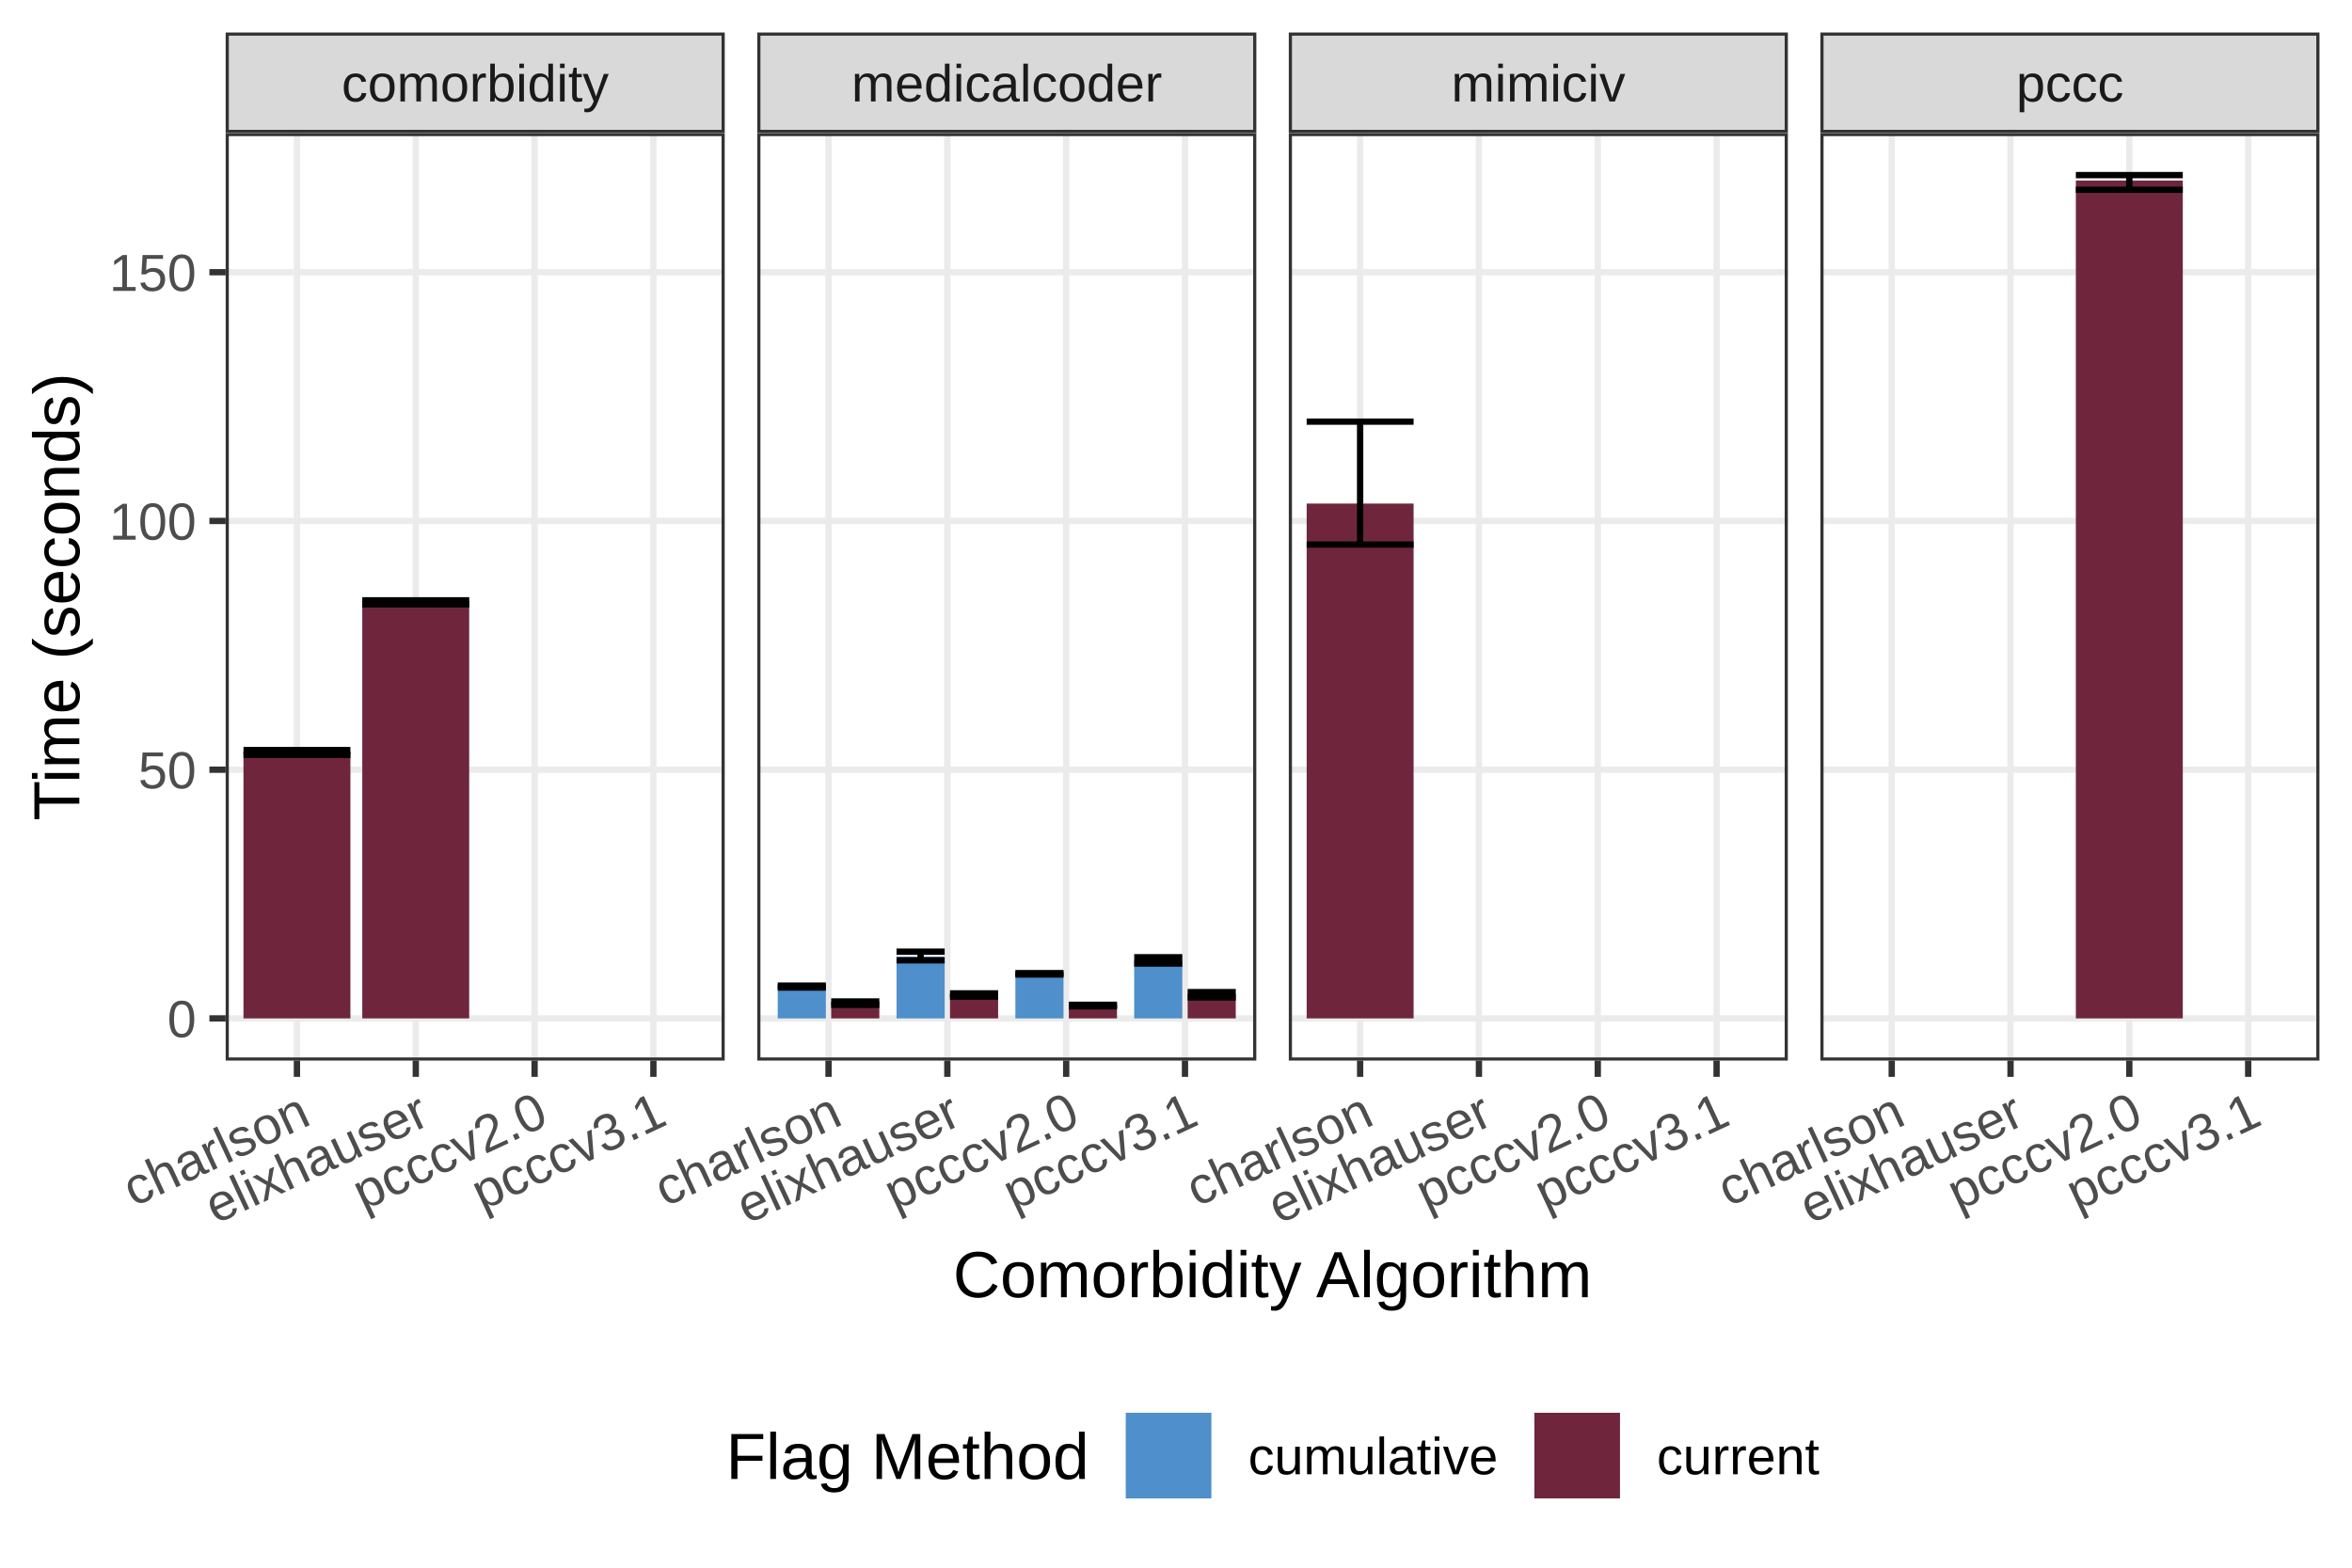
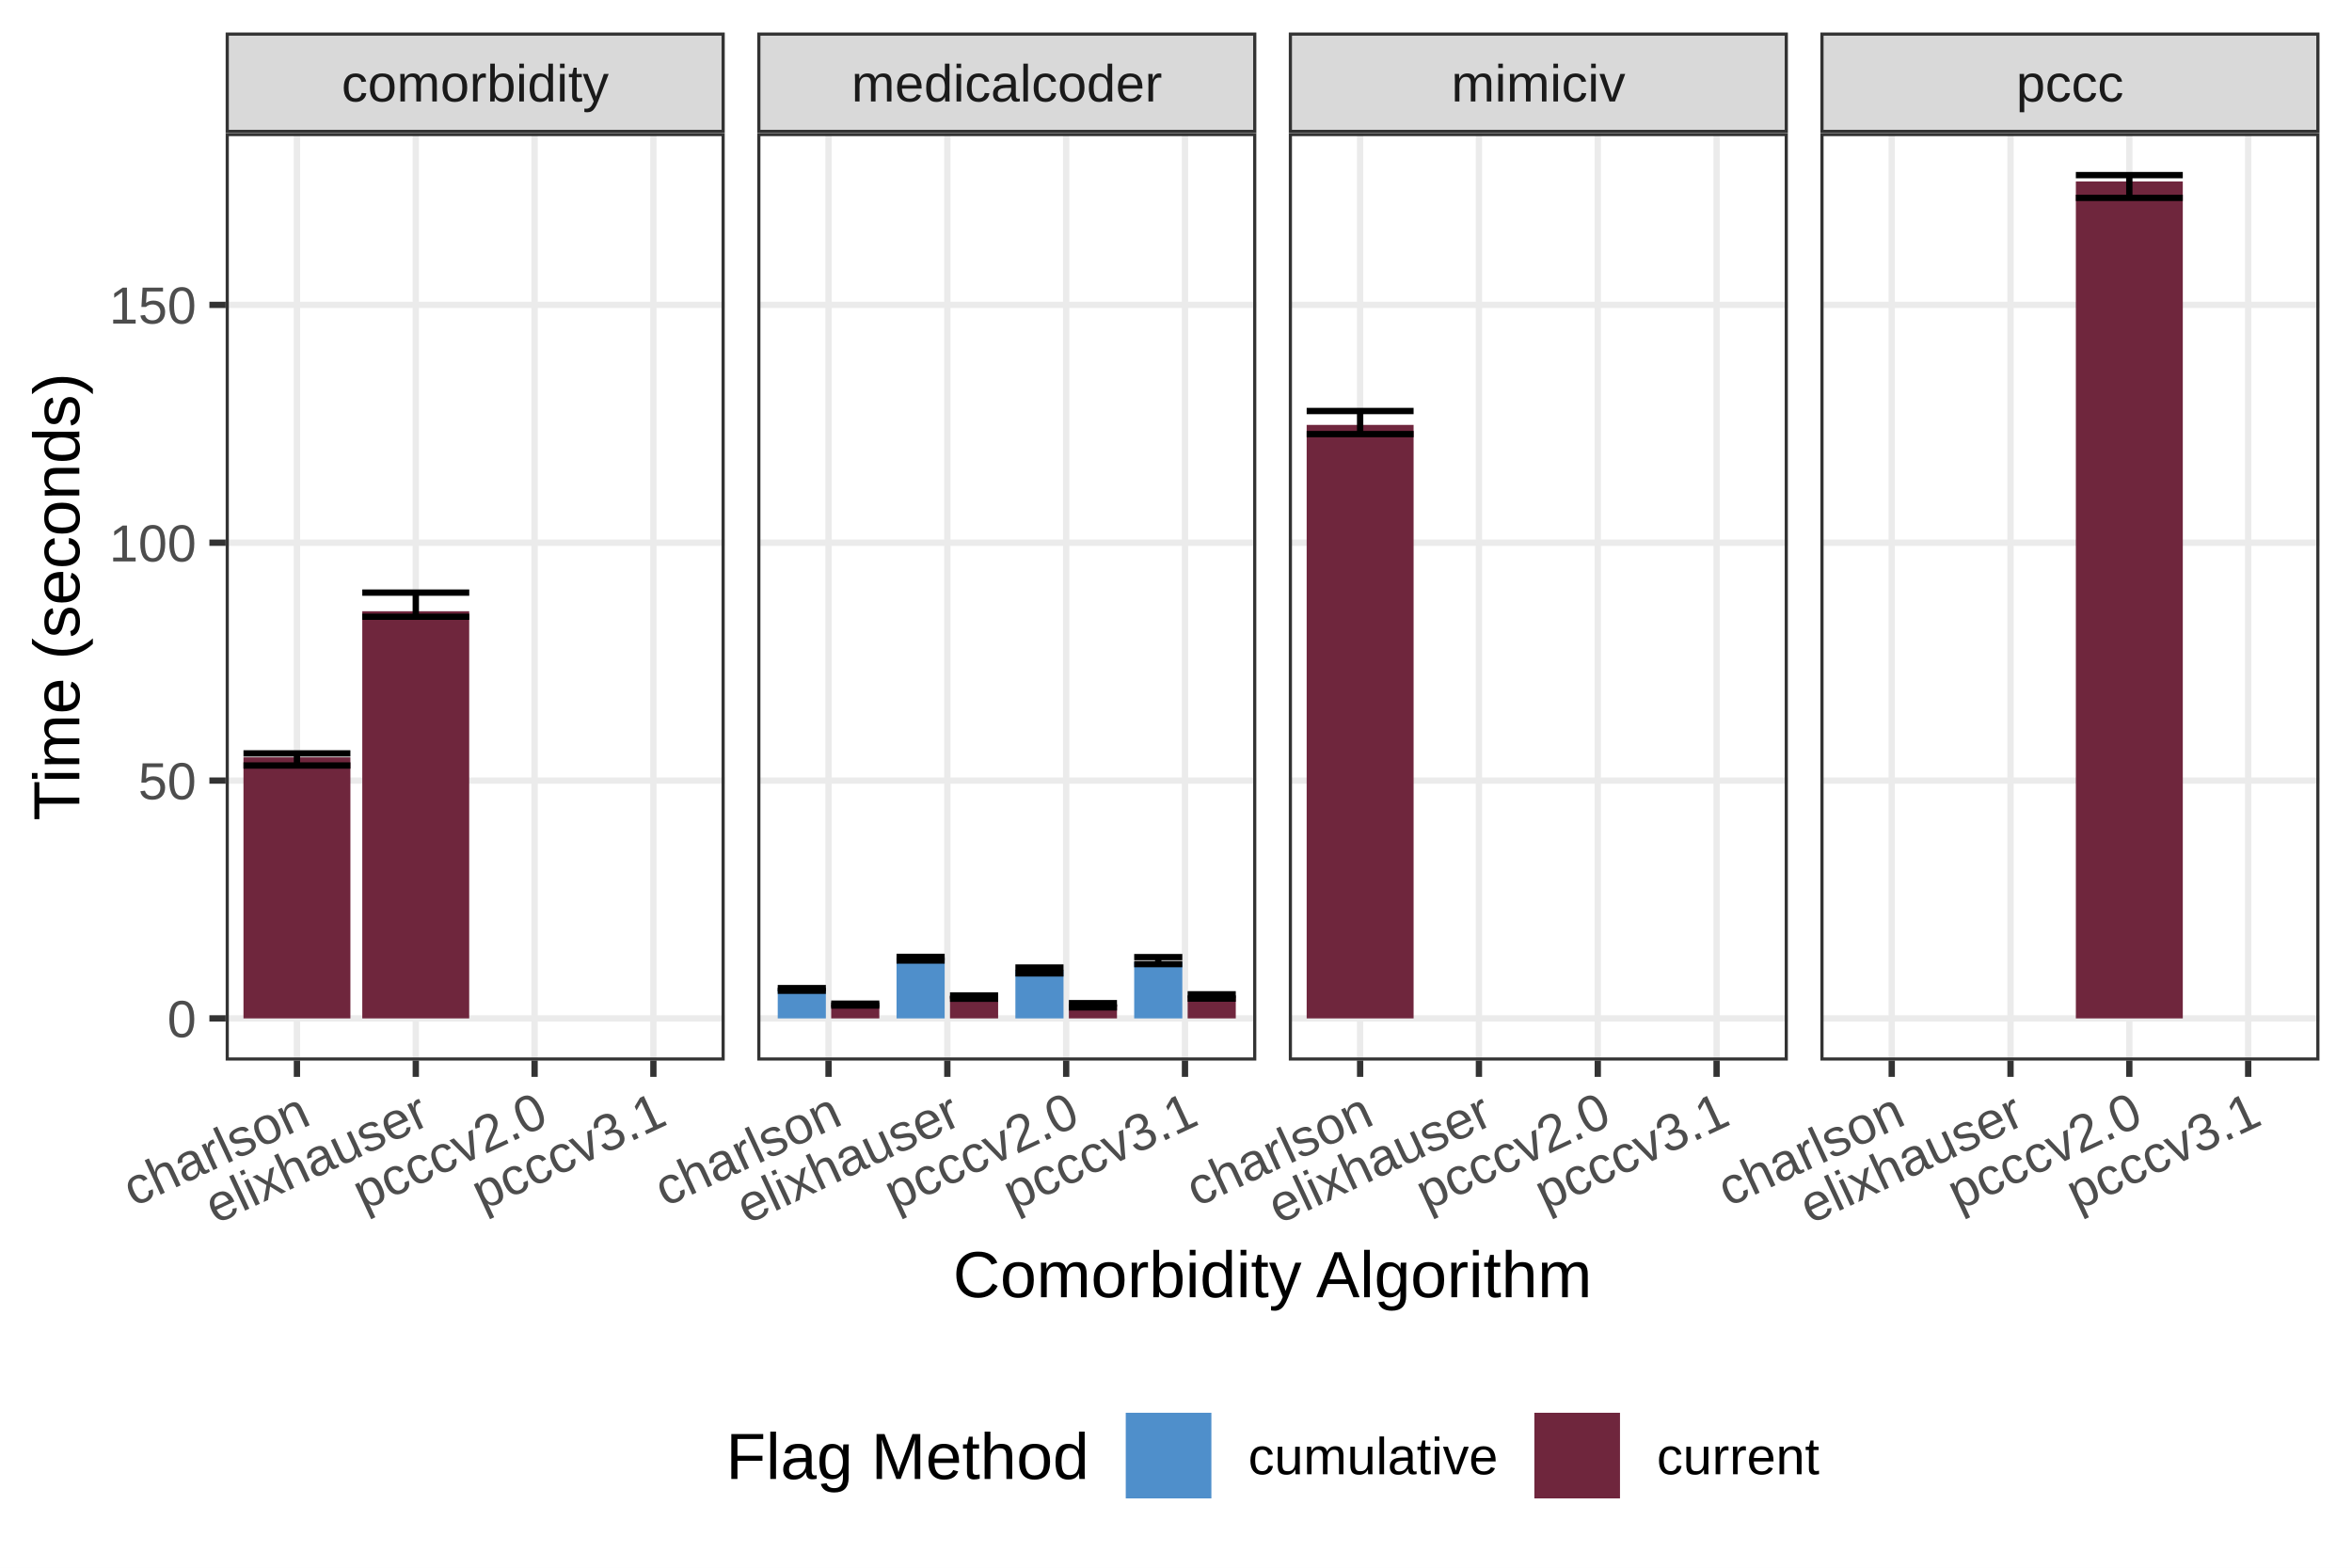
<svg xmlns="http://www.w3.org/2000/svg" width="432.00pt" height="288.00pt" viewBox="0 0 432.00 288.00">
  <g class="svglite">
    <defs>
      <style type="text/css">
    .svglite line, .svglite polyline, .svglite polygon, .svglite path, .svglite rect, .svglite circle {
      fill: none;
      stroke: #000000;
      stroke-linecap: round;
      stroke-linejoin: round;
      stroke-miterlimit: 10.00;
    }
    .svglite text {
      white-space: pre;
    }
    .svglite g.glyphgroup path {
      fill: inherit;
      stroke: none;
    }
  </style>
    </defs>
    <rect width="100%" height="100%" style="stroke: none; fill: #FFFFFF;" />
    <defs>
      <clipPath id="cpMC4wMHw0MzIuMDB8MC4wMHwyODguMDA=">
        <rect x="0.00" y="0.00" width="432.00" height="288.00" />
      </clipPath>
    </defs>
    <g clip-path="url(#cpMC4wMHw0MzIuMDB8MC4wMHwyODguMDA=)">
      <rect x="0" y="-0" width="432.00" height="288.00" style="stroke-width: 1.16; stroke: #FFFFFF; fill: #FFFFFF;" />
    </g>
    <defs>
      <clipPath id="cpNDEuNDV8MTMzLjExfDI0LjQzfDE5NC44NA==">
        <rect x="41.45" y="24.43" width="91.66" height="170.41" />
      </clipPath>
    </defs>
    <g clip-path="url(#cpNDEuNDV8MTMzLjExfDI0LjQzfDE5NC44NA==)">
      <rect x="41.45" y="24.43" width="91.66" height="170.41" style="stroke-width: 1.16; stroke: none; fill: #FFFFFF;" />
      <polyline points="41.45,187.09 133.11,187.09 " style="stroke-width: 1.16; stroke: #EBEBEB; stroke-linecap: butt;" />
-       <polyline points="41.45,141.40 133.11,141.40 " style="stroke-width: 1.16; stroke: #EBEBEB; stroke-linecap: butt;" />
-       <polyline points="41.45,95.70 133.11,95.70 " style="stroke-width: 1.16; stroke: #EBEBEB; stroke-linecap: butt;" />
-       <polyline points="41.45,50.01 133.11,50.01 " style="stroke-width: 1.16; stroke: #EBEBEB; stroke-linecap: butt;" />
+       <polyline points="41.45,143.40 133.11,143.40 " style="stroke-width: 1.16; stroke: #EBEBEB; stroke-linecap: butt;" />
+       <polyline points="41.45,99.70 133.11,99.70 " style="stroke-width: 1.16; stroke: #EBEBEB; stroke-linecap: butt;" />
+       <polyline points="41.45,56.01 133.11,56.01 " style="stroke-width: 1.16; stroke: #EBEBEB; stroke-linecap: butt;" />
      <polyline points="54.54,194.84 54.54,24.43 " style="stroke-width: 1.16; stroke: #EBEBEB; stroke-linecap: butt;" />
      <polyline points="76.37,194.84 76.37,24.43 " style="stroke-width: 1.16; stroke: #EBEBEB; stroke-linecap: butt;" />
      <polyline points="98.19,194.84 98.19,24.43 " style="stroke-width: 1.16; stroke: #EBEBEB; stroke-linecap: butt;" />
      <polyline points="120.01,194.84 120.01,24.43 " style="stroke-width: 1.16; stroke: #EBEBEB; stroke-linecap: butt;" />
-       <rect x="44.72" y="138.24" width="19.64" height="48.85" style="stroke-width: 1.16; stroke: none; stroke-linecap: butt; stroke-linejoin: miter; fill: #6F263D;" />
-       <rect x="66.54" y="110.69" width="19.64" height="76.40" style="stroke-width: 1.16; stroke: none; stroke-linecap: butt; stroke-linejoin: miter; fill: #6F263D;" />
-       <polyline points="44.72,137.79 64.36,137.79 " style="stroke-width: 1.16; stroke-linecap: butt;" />
-       <polyline points="54.54,137.79 54.54,138.67 " style="stroke-width: 1.16; stroke-linecap: butt;" />
-       <polyline points="44.72,138.67 64.36,138.67 " style="stroke-width: 1.16; stroke-linecap: butt;" />
-       <polyline points="66.54,110.28 86.19,110.28 " style="stroke-width: 1.16; stroke-linecap: butt;" />
-       <polyline points="76.37,110.28 76.37,111.03 " style="stroke-width: 1.16; stroke-linecap: butt;" />
-       <polyline points="66.54,111.03 86.19,111.03 " style="stroke-width: 1.16; stroke-linecap: butt;" />
+       <rect x="44.72" y="139.13" width="19.64" height="47.96" style="stroke-width: 1.16; stroke: none; stroke-linecap: butt; stroke-linejoin: miter; fill: #6F263D;" />
+       <rect x="66.54" y="112.29" width="19.64" height="74.80" style="stroke-width: 1.16; stroke: none; stroke-linecap: butt; stroke-linejoin: miter; fill: #6F263D;" />
+       <polyline points="44.72,138.41 64.36,138.41 " style="stroke-width: 1.16; stroke-linecap: butt;" />
+       <polyline points="54.54,138.41 54.54,140.63 " style="stroke-width: 1.16; stroke-linecap: butt;" />
+       <polyline points="44.72,140.63 64.36,140.63 " style="stroke-width: 1.16; stroke-linecap: butt;" />
+       <polyline points="66.54,108.87 86.19,108.87 " style="stroke-width: 1.16; stroke-linecap: butt;" />
+       <polyline points="76.37,108.87 76.37,113.30 " style="stroke-width: 1.16; stroke-linecap: butt;" />
+       <polyline points="66.54,113.30 86.19,113.30 " style="stroke-width: 1.16; stroke-linecap: butt;" />
      <rect x="41.45" y="24.43" width="91.66" height="170.41" style="stroke-width: 1.16; stroke: #333333;" />
    </g>
    <g clip-path="url(#cpMC4wMHw0MzIuMDB8MC4wMHwyODguMDA=)">
</g>
    <defs>
      <clipPath id="cpMTM5LjA5fDIzMC43NXwyNC40M3wxOTQuODQ=">
        <rect x="139.09" y="24.43" width="91.66" height="170.41" />
      </clipPath>
    </defs>
    <g clip-path="url(#cpMTM5LjA5fDIzMC43NXwyNC40M3wxOTQuODQ=)">
      <rect x="139.09" y="24.43" width="91.66" height="170.41" style="stroke-width: 1.16; stroke: none; fill: #FFFFFF;" />
      <polyline points="139.09,187.09 230.75,187.09 " style="stroke-width: 1.16; stroke: #EBEBEB; stroke-linecap: butt;" />
-       <polyline points="139.09,141.40 230.75,141.40 " style="stroke-width: 1.16; stroke: #EBEBEB; stroke-linecap: butt;" />
-       <polyline points="139.09,95.70 230.75,95.70 " style="stroke-width: 1.16; stroke: #EBEBEB; stroke-linecap: butt;" />
-       <polyline points="139.09,50.01 230.75,50.01 " style="stroke-width: 1.16; stroke: #EBEBEB; stroke-linecap: butt;" />
+       <polyline points="139.09,143.40 230.75,143.40 " style="stroke-width: 1.16; stroke: #EBEBEB; stroke-linecap: butt;" />
+       <polyline points="139.09,99.70 230.75,99.70 " style="stroke-width: 1.16; stroke: #EBEBEB; stroke-linecap: butt;" />
+       <polyline points="139.09,56.01 230.75,56.01 " style="stroke-width: 1.16; stroke: #EBEBEB; stroke-linecap: butt;" />
      <polyline points="152.18,194.84 152.18,24.43 " style="stroke-width: 1.16; stroke: #EBEBEB; stroke-linecap: butt;" />
      <polyline points="174.00,194.84 174.00,24.43 " style="stroke-width: 1.16; stroke: #EBEBEB; stroke-linecap: butt;" />
      <polyline points="195.83,194.84 195.83,24.43 " style="stroke-width: 1.16; stroke: #EBEBEB; stroke-linecap: butt;" />
      <polyline points="217.65,194.84 217.65,24.43 " style="stroke-width: 1.16; stroke: #EBEBEB; stroke-linecap: butt;" />
-       <rect x="142.85" y="181.25" width="8.84" height="5.84" style="stroke-width: 1.16; stroke: none; stroke-linecap: butt; stroke-linejoin: miter; fill: #4F8FCB;" />
-       <rect x="152.67" y="184.54" width="8.84" height="2.55" style="stroke-width: 1.16; stroke: none; stroke-linecap: butt; stroke-linejoin: miter; fill: #6F263D;" />
-       <rect x="164.67" y="175.73" width="8.84" height="11.36" style="stroke-width: 1.16; stroke: none; stroke-linecap: butt; stroke-linejoin: miter; fill: #4F8FCB;" />
-       <rect x="174.49" y="182.78" width="8.84" height="4.31" style="stroke-width: 1.16; stroke: none; stroke-linecap: butt; stroke-linejoin: miter; fill: #6F263D;" />
-       <rect x="186.50" y="178.96" width="8.84" height="8.13" style="stroke-width: 1.16; stroke: none; stroke-linecap: butt; stroke-linejoin: miter; fill: #4F8FCB;" />
-       <rect x="196.32" y="184.81" width="8.84" height="2.28" style="stroke-width: 1.16; stroke: none; stroke-linecap: butt; stroke-linejoin: miter; fill: #6F263D;" />
-       <rect x="208.32" y="176.50" width="8.84" height="10.59" style="stroke-width: 1.16; stroke: none; stroke-linecap: butt; stroke-linejoin: miter; fill: #4F8FCB;" />
-       <rect x="218.14" y="182.89" width="8.84" height="4.20" style="stroke-width: 1.16; stroke: none; stroke-linecap: butt; stroke-linejoin: miter; fill: #6F263D;" />
-       <polyline points="142.85,181.06 151.69,181.06 " style="stroke-width: 1.16; stroke-linecap: butt;" />
-       <polyline points="147.27,181.06 147.27,181.43 " style="stroke-width: 1.16; stroke-linecap: butt;" />
-       <polyline points="142.85,181.43 151.69,181.43 " style="stroke-width: 1.16; stroke-linecap: butt;" />
-       <polyline points="152.67,183.98 161.51,183.98 " style="stroke-width: 1.16; stroke-linecap: butt;" />
-       <polyline points="157.09,183.98 157.09,184.61 " style="stroke-width: 1.16; stroke-linecap: butt;" />
-       <polyline points="152.67,184.61 161.51,184.61 " style="stroke-width: 1.16; stroke-linecap: butt;" />
-       <polyline points="164.67,174.83 173.51,174.83 " style="stroke-width: 1.16; stroke-linecap: butt;" />
-       <polyline points="169.09,174.83 169.09,176.43 " style="stroke-width: 1.16; stroke-linecap: butt;" />
-       <polyline points="164.67,176.43 173.51,176.43 " style="stroke-width: 1.16; stroke-linecap: butt;" />
-       <polyline points="174.49,182.49 183.33,182.49 " style="stroke-width: 1.16; stroke-linecap: butt;" />
-       <polyline points="178.91,182.49 178.91,183.08 " style="stroke-width: 1.16; stroke-linecap: butt;" />
-       <polyline points="174.49,183.08 183.33,183.08 " style="stroke-width: 1.16; stroke-linecap: butt;" />
-       <polyline points="186.50,178.77 195.34,178.77 " style="stroke-width: 1.16; stroke-linecap: butt;" />
-       <polyline points="190.92,178.77 190.92,179.03 " style="stroke-width: 1.16; stroke-linecap: butt;" />
-       <polyline points="186.50,179.03 195.34,179.03 " style="stroke-width: 1.16; stroke-linecap: butt;" />
-       <polyline points="196.32,184.59 205.16,184.59 " style="stroke-width: 1.16; stroke-linecap: butt;" />
-       <polyline points="200.74,184.59 200.74,184.87 " style="stroke-width: 1.16; stroke-linecap: butt;" />
-       <polyline points="196.32,184.87 205.16,184.87 " style="stroke-width: 1.16; stroke-linecap: butt;" />
-       <polyline points="208.32,175.86 217.16,175.86 " style="stroke-width: 1.16; stroke-linecap: butt;" />
-       <polyline points="212.74,175.86 212.74,177.01 " style="stroke-width: 1.16; stroke-linecap: butt;" />
-       <polyline points="208.32,177.01 217.16,177.01 " style="stroke-width: 1.16; stroke-linecap: butt;" />
-       <polyline points="218.14,182.26 226.98,182.26 " style="stroke-width: 1.16; stroke-linecap: butt;" />
-       <polyline points="222.56,182.26 222.56,183.23 " style="stroke-width: 1.16; stroke-linecap: butt;" />
-       <polyline points="218.14,183.23 226.98,183.23 " style="stroke-width: 1.16; stroke-linecap: butt;" />
+       <rect x="142.85" y="181.79" width="8.84" height="5.30" style="stroke-width: 1.16; stroke: none; stroke-linecap: butt; stroke-linejoin: miter; fill: #4F8FCB;" />
+       <rect x="152.67" y="184.67" width="8.84" height="2.42" style="stroke-width: 1.16; stroke: none; stroke-linecap: butt; stroke-linejoin: miter; fill: #6F263D;" />
+       <rect x="164.67" y="176.15" width="8.84" height="10.94" style="stroke-width: 1.16; stroke: none; stroke-linecap: butt; stroke-linejoin: miter; fill: #4F8FCB;" />
+       <rect x="174.49" y="182.99" width="8.84" height="4.10" style="stroke-width: 1.16; stroke: none; stroke-linecap: butt; stroke-linejoin: miter; fill: #6F263D;" />
+       <rect x="186.50" y="178.35" width="8.84" height="8.74" style="stroke-width: 1.16; stroke: none; stroke-linecap: butt; stroke-linejoin: miter; fill: #4F8FCB;" />
+       <rect x="196.32" y="184.68" width="8.84" height="2.41" style="stroke-width: 1.16; stroke: none; stroke-linecap: butt; stroke-linejoin: miter; fill: #6F263D;" />
+       <rect x="208.32" y="176.73" width="8.84" height="10.36" style="stroke-width: 1.16; stroke: none; stroke-linecap: butt; stroke-linejoin: miter; fill: #4F8FCB;" />
+       <rect x="218.14" y="183.18" width="8.84" height="3.91" style="stroke-width: 1.16; stroke: none; stroke-linecap: butt; stroke-linejoin: miter; fill: #6F263D;" />
+       <polyline points="142.85,181.52 151.69,181.52 " style="stroke-width: 1.16; stroke-linecap: butt;" />
+       <polyline points="147.27,181.52 147.27,182.01 " style="stroke-width: 1.16; stroke-linecap: butt;" />
+       <polyline points="142.85,182.01 151.69,182.01 " style="stroke-width: 1.16; stroke-linecap: butt;" />
+       <polyline points="152.67,184.38 161.51,184.38 " style="stroke-width: 1.16; stroke-linecap: butt;" />
+       <polyline points="157.09,184.38 157.09,184.73 " style="stroke-width: 1.16; stroke-linecap: butt;" />
+       <polyline points="152.67,184.73 161.51,184.73 " style="stroke-width: 1.16; stroke-linecap: butt;" />
+       <polyline points="164.67,175.79 173.51,175.79 " style="stroke-width: 1.16; stroke-linecap: butt;" />
+       <polyline points="169.09,175.79 169.09,176.46 " style="stroke-width: 1.16; stroke-linecap: butt;" />
+       <polyline points="164.67,176.46 173.51,176.46 " style="stroke-width: 1.16; stroke-linecap: butt;" />
+       <polyline points="174.49,182.88 183.33,182.88 " style="stroke-width: 1.16; stroke-linecap: butt;" />
+       <polyline points="178.91,182.88 178.91,183.47 " style="stroke-width: 1.16; stroke-linecap: butt;" />
+       <polyline points="174.49,183.47 183.33,183.47 " style="stroke-width: 1.16; stroke-linecap: butt;" />
+       <polyline points="186.50,177.75 195.34,177.75 " style="stroke-width: 1.16; stroke-linecap: butt;" />
+       <polyline points="190.92,177.75 190.92,178.82 " style="stroke-width: 1.16; stroke-linecap: butt;" />
+       <polyline points="186.50,178.82 195.34,178.82 " style="stroke-width: 1.16; stroke-linecap: butt;" />
+       <polyline points="196.32,184.29 205.16,184.29 " style="stroke-width: 1.16; stroke-linecap: butt;" />
+       <polyline points="200.74,184.29 200.74,185.06 " style="stroke-width: 1.16; stroke-linecap: butt;" />
+       <polyline points="196.32,185.06 205.16,185.06 " style="stroke-width: 1.16; stroke-linecap: butt;" />
+       <polyline points="208.32,175.83 217.16,175.83 " style="stroke-width: 1.16; stroke-linecap: butt;" />
+       <polyline points="212.74,175.83 212.74,177.12 " style="stroke-width: 1.16; stroke-linecap: butt;" />
+       <polyline points="208.32,177.12 217.16,177.12 " style="stroke-width: 1.16; stroke-linecap: butt;" />
+       <polyline points="218.14,182.67 226.98,182.67 " style="stroke-width: 1.16; stroke-linecap: butt;" />
+       <polyline points="222.56,182.67 222.56,183.45 " style="stroke-width: 1.16; stroke-linecap: butt;" />
+       <polyline points="218.14,183.45 226.98,183.45 " style="stroke-width: 1.16; stroke-linecap: butt;" />
      <rect x="139.09" y="24.43" width="91.66" height="170.41" style="stroke-width: 1.16; stroke: #333333;" />
    </g>
    <g clip-path="url(#cpMC4wMHw0MzIuMDB8MC4wMHwyODguMDA=)">
</g>
    <defs>
      <clipPath id="cpMjM2LjcyfDMyOC4zOHwyNC40M3wxOTQuODQ=">
        <rect x="236.72" y="24.43" width="91.66" height="170.41" />
      </clipPath>
    </defs>
    <g clip-path="url(#cpMjM2LjcyfDMyOC4zOHwyNC40M3wxOTQuODQ=)">
      <rect x="236.72" y="24.43" width="91.66" height="170.41" style="stroke-width: 1.16; stroke: none; fill: #FFFFFF;" />
      <polyline points="236.72,187.09 328.38,187.09 " style="stroke-width: 1.16; stroke: #EBEBEB; stroke-linecap: butt;" />
-       <polyline points="236.72,141.40 328.38,141.40 " style="stroke-width: 1.16; stroke: #EBEBEB; stroke-linecap: butt;" />
-       <polyline points="236.72,95.70 328.38,95.70 " style="stroke-width: 1.16; stroke: #EBEBEB; stroke-linecap: butt;" />
-       <polyline points="236.72,50.01 328.38,50.01 " style="stroke-width: 1.16; stroke: #EBEBEB; stroke-linecap: butt;" />
+       <polyline points="236.72,143.40 328.38,143.40 " style="stroke-width: 1.16; stroke: #EBEBEB; stroke-linecap: butt;" />
+       <polyline points="236.72,99.70 328.38,99.70 " style="stroke-width: 1.16; stroke: #EBEBEB; stroke-linecap: butt;" />
+       <polyline points="236.72,56.01 328.38,56.01 " style="stroke-width: 1.16; stroke: #EBEBEB; stroke-linecap: butt;" />
      <polyline points="249.82,194.84 249.82,24.43 " style="stroke-width: 1.16; stroke: #EBEBEB; stroke-linecap: butt;" />
      <polyline points="271.64,194.84 271.64,24.43 " style="stroke-width: 1.16; stroke: #EBEBEB; stroke-linecap: butt;" />
      <polyline points="293.47,194.84 293.47,24.43 " style="stroke-width: 1.16; stroke: #EBEBEB; stroke-linecap: butt;" />
      <polyline points="315.29,194.84 315.29,24.43 " style="stroke-width: 1.16; stroke: #EBEBEB; stroke-linecap: butt;" />
-       <rect x="240.00" y="92.51" width="19.64" height="94.58" style="stroke-width: 1.16; stroke: none; stroke-linecap: butt; stroke-linejoin: miter; fill: #6F263D;" />
-       <polyline points="240.00,77.46 259.64,77.46 " style="stroke-width: 1.16; stroke-linecap: butt;" />
-       <polyline points="249.82,77.46 249.82,100.04 " style="stroke-width: 1.16; stroke-linecap: butt;" />
-       <polyline points="240.00,100.04 259.64,100.04 " style="stroke-width: 1.16; stroke-linecap: butt;" />
+       <rect x="240.00" y="78.06" width="19.64" height="109.03" style="stroke-width: 1.16; stroke: none; stroke-linecap: butt; stroke-linejoin: miter; fill: #6F263D;" />
+       <polyline points="240.00,75.51 259.64,75.51 " style="stroke-width: 1.16; stroke-linecap: butt;" />
+       <polyline points="249.82,75.51 249.82,79.75 " style="stroke-width: 1.16; stroke-linecap: butt;" />
+       <polyline points="240.00,79.75 259.64,79.75 " style="stroke-width: 1.16; stroke-linecap: butt;" />
      <rect x="236.72" y="24.43" width="91.66" height="170.41" style="stroke-width: 1.16; stroke: #333333;" />
    </g>
    <g clip-path="url(#cpMC4wMHw0MzIuMDB8MC4wMHwyODguMDA=)">
</g>
    <defs>
      <clipPath id="cpMzM0LjM2fDQyNi4wMnwyNC40M3wxOTQuODQ=">
        <rect x="334.36" y="24.43" width="91.66" height="170.41" />
      </clipPath>
    </defs>
    <g clip-path="url(#cpMzM0LjM2fDQyNi4wMnwyNC40M3wxOTQuODQ=)">
      <rect x="334.36" y="24.43" width="91.66" height="170.41" style="stroke-width: 1.16; stroke: none; fill: #FFFFFF;" />
      <polyline points="334.36,187.09 426.02,187.09 " style="stroke-width: 1.16; stroke: #EBEBEB; stroke-linecap: butt;" />
-       <polyline points="334.36,141.40 426.02,141.40 " style="stroke-width: 1.16; stroke: #EBEBEB; stroke-linecap: butt;" />
-       <polyline points="334.36,95.70 426.02,95.70 " style="stroke-width: 1.16; stroke: #EBEBEB; stroke-linecap: butt;" />
-       <polyline points="334.36,50.01 426.02,50.01 " style="stroke-width: 1.16; stroke: #EBEBEB; stroke-linecap: butt;" />
+       <polyline points="334.36,143.40 426.02,143.40 " style="stroke-width: 1.16; stroke: #EBEBEB; stroke-linecap: butt;" />
+       <polyline points="334.36,99.70 426.02,99.70 " style="stroke-width: 1.16; stroke: #EBEBEB; stroke-linecap: butt;" />
+       <polyline points="334.36,56.01 426.02,56.01 " style="stroke-width: 1.16; stroke: #EBEBEB; stroke-linecap: butt;" />
      <polyline points="347.46,194.84 347.46,24.43 " style="stroke-width: 1.16; stroke: #EBEBEB; stroke-linecap: butt;" />
      <polyline points="369.28,194.84 369.28,24.43 " style="stroke-width: 1.16; stroke: #EBEBEB; stroke-linecap: butt;" />
      <polyline points="391.10,194.84 391.10,24.43 " style="stroke-width: 1.16; stroke: #EBEBEB; stroke-linecap: butt;" />
      <polyline points="412.93,194.84 412.93,24.43 " style="stroke-width: 1.16; stroke: #EBEBEB; stroke-linecap: butt;" />
-       <rect x="381.28" y="33.16" width="19.64" height="153.93" style="stroke-width: 1.16; stroke: none; stroke-linecap: butt; stroke-linejoin: miter; fill: #6F263D;" />
+       <rect x="381.28" y="33.33" width="19.64" height="153.76" style="stroke-width: 1.16; stroke: none; stroke-linecap: butt; stroke-linejoin: miter; fill: #6F263D;" />
      <polyline points="381.28,32.17 400.92,32.17 " style="stroke-width: 1.16; stroke-linecap: butt;" />
-       <polyline points="391.10,32.17 391.10,34.86 " style="stroke-width: 1.16; stroke-linecap: butt;" />
-       <polyline points="381.28,34.86 400.92,34.86 " style="stroke-width: 1.16; stroke-linecap: butt;" />
+       <polyline points="391.10,32.17 391.10,36.35 " style="stroke-width: 1.16; stroke-linecap: butt;" />
+       <polyline points="381.28,36.35 400.92,36.35 " style="stroke-width: 1.16; stroke-linecap: butt;" />
      <rect x="334.36" y="24.43" width="91.66" height="170.41" style="stroke-width: 1.16; stroke: #333333;" />
    </g>
    <g clip-path="url(#cpMC4wMHw0MzIuMDB8MC4wMHwyODguMDA=)">
</g>
    <defs>
      <clipPath id="cpNDEuNDV8MTMzLjExfDUuOTh8MjQuNDM=">
        <rect x="41.45" y="5.98" width="91.66" height="18.45" />
      </clipPath>
    </defs>
    <g clip-path="url(#cpNDEuNDV8MTMzLjExfDUuOTh8MjQuNDM=)">
      <rect x="41.45" y="5.98" width="91.66" height="18.45" style="stroke-width: 1.16; stroke: #333333; fill: #D9D9D9;" />
      <text x="87.28" y="18.64" text-anchor="middle" style="font-size: 9.60px;fill: #1A1A1A; font-family: &quot;Arial&quot;;" textLength="49.00px" lengthAdjust="spacingAndGlyphs">comorbidity</text>
    </g>
    <g clip-path="url(#cpMC4wMHw0MzIuMDB8MC4wMHwyODguMDA=)">
</g>
    <defs>
      <clipPath id="cpMTM5LjA5fDIzMC43NXw1Ljk4fDI0LjQz">
        <rect x="139.09" y="5.98" width="91.66" height="18.45" />
      </clipPath>
    </defs>
    <g clip-path="url(#cpMTM5LjA5fDIzMC43NXw1Ljk4fDI0LjQz)">
      <rect x="139.09" y="5.98" width="91.66" height="18.45" style="stroke-width: 1.16; stroke: #333333; fill: #D9D9D9;" />
      <text x="184.92" y="18.64" text-anchor="middle" style="font-size: 9.60px;fill: #1A1A1A; font-family: &quot;Arial&quot;;" textLength="56.98px" lengthAdjust="spacingAndGlyphs">medicalcoder</text>
    </g>
    <g clip-path="url(#cpMC4wMHw0MzIuMDB8MC4wMHwyODguMDA=)">
</g>
    <defs>
      <clipPath id="cpMjM2LjcyfDMyOC4zOHw1Ljk4fDI0LjQz">
        <rect x="236.72" y="5.98" width="91.66" height="18.45" />
      </clipPath>
    </defs>
    <g clip-path="url(#cpMjM2LjcyfDMyOC4zOHw1Ljk4fDI0LjQz)">
      <rect x="236.72" y="5.98" width="91.66" height="18.45" style="stroke-width: 1.16; stroke: #333333; fill: #D9D9D9;" />
      <text x="282.55" y="18.64" text-anchor="middle" style="font-size: 9.60px;fill: #1A1A1A; font-family: &quot;Arial&quot;;" textLength="31.94px" lengthAdjust="spacingAndGlyphs">mimiciv</text>
    </g>
    <g clip-path="url(#cpMC4wMHw0MzIuMDB8MC4wMHwyODguMDA=)">
</g>
    <defs>
      <clipPath id="cpMzM0LjM2fDQyNi4wMnw1Ljk4fDI0LjQz">
        <rect x="334.36" y="5.98" width="91.66" height="18.45" />
      </clipPath>
    </defs>
    <g clip-path="url(#cpMzM0LjM2fDQyNi4wMnw1Ljk4fDI0LjQz)">
      <rect x="334.36" y="5.98" width="91.66" height="18.45" style="stroke-width: 1.16; stroke: #333333; fill: #D9D9D9;" />
      <text x="380.19" y="18.64" text-anchor="middle" style="font-size: 9.60px;fill: #1A1A1A; font-family: &quot;Arial&quot;;" textLength="19.72px" lengthAdjust="spacingAndGlyphs">pccc</text>
    </g>
    <g clip-path="url(#cpMC4wMHw0MzIuMDB8MC4wMHwyODguMDA=)">
      <polyline points="54.54,197.83 54.54,194.84 " style="stroke-width: 1.16; stroke: #333333; stroke-linecap: butt;" />
      <polyline points="76.37,197.83 76.37,194.84 " style="stroke-width: 1.16; stroke: #333333; stroke-linecap: butt;" />
      <polyline points="98.19,197.83 98.19,194.84 " style="stroke-width: 1.16; stroke: #333333; stroke-linecap: butt;" />
      <polyline points="120.01,197.83 120.01,194.84 " style="stroke-width: 1.16; stroke: #333333; stroke-linecap: butt;" />
      <text transform="translate(57.44,206.44) rotate(-25)" text-anchor="end" style="font-size: 9.60px;fill: #4D4D4D; font-family: &quot;Arial&quot;;" textLength="36.22px" lengthAdjust="spacingAndGlyphs">charlson</text>
      <text transform="translate(79.27,206.44) rotate(-25)" text-anchor="end" style="font-size: 9.60px;fill: #4D4D4D; font-family: &quot;Arial&quot;;" textLength="43.67px" lengthAdjust="spacingAndGlyphs">elixhauser</text>
      <text transform="translate(101.09,206.44) rotate(-25)" text-anchor="end" style="font-size: 9.60px;fill: #4D4D4D; font-family: &quot;Arial&quot;;" textLength="37.84px" lengthAdjust="spacingAndGlyphs">pcccv2.0</text>
      <text transform="translate(122.92,206.44) rotate(-25)" text-anchor="end" style="font-size: 9.60px;fill: #4D4D4D; font-family: &quot;Arial&quot;;" textLength="37.84px" lengthAdjust="spacingAndGlyphs">pcccv3.1</text>
      <polyline points="152.18,197.83 152.18,194.84 " style="stroke-width: 1.16; stroke: #333333; stroke-linecap: butt;" />
      <polyline points="174.00,197.83 174.00,194.84 " style="stroke-width: 1.16; stroke: #333333; stroke-linecap: butt;" />
      <polyline points="195.83,197.83 195.83,194.84 " style="stroke-width: 1.16; stroke: #333333; stroke-linecap: butt;" />
      <polyline points="217.65,197.83 217.65,194.84 " style="stroke-width: 1.16; stroke: #333333; stroke-linecap: butt;" />
      <text transform="translate(155.08,206.44) rotate(-25)" text-anchor="end" style="font-size: 9.60px;fill: #4D4D4D; font-family: &quot;Arial&quot;;" textLength="36.22px" lengthAdjust="spacingAndGlyphs">charlson</text>
      <text transform="translate(176.91,206.44) rotate(-25)" text-anchor="end" style="font-size: 9.60px;fill: #4D4D4D; font-family: &quot;Arial&quot;;" textLength="43.67px" lengthAdjust="spacingAndGlyphs">elixhauser</text>
      <text transform="translate(198.73,206.44) rotate(-25)" text-anchor="end" style="font-size: 9.60px;fill: #4D4D4D; font-family: &quot;Arial&quot;;" textLength="37.84px" lengthAdjust="spacingAndGlyphs">pcccv2.0</text>
      <text transform="translate(220.55,206.44) rotate(-25)" text-anchor="end" style="font-size: 9.60px;fill: #4D4D4D; font-family: &quot;Arial&quot;;" textLength="37.84px" lengthAdjust="spacingAndGlyphs">pcccv3.1</text>
      <polyline points="249.82,197.83 249.82,194.84 " style="stroke-width: 1.16; stroke: #333333; stroke-linecap: butt;" />
      <polyline points="271.64,197.83 271.64,194.84 " style="stroke-width: 1.16; stroke: #333333; stroke-linecap: butt;" />
      <polyline points="293.47,197.83 293.47,194.84 " style="stroke-width: 1.16; stroke: #333333; stroke-linecap: butt;" />
      <polyline points="315.29,197.83 315.29,194.84 " style="stroke-width: 1.16; stroke: #333333; stroke-linecap: butt;" />
      <text transform="translate(252.72,206.44) rotate(-25)" text-anchor="end" style="font-size: 9.60px;fill: #4D4D4D; font-family: &quot;Arial&quot;;" textLength="36.22px" lengthAdjust="spacingAndGlyphs">charlson</text>
      <text transform="translate(274.54,206.44) rotate(-25)" text-anchor="end" style="font-size: 9.60px;fill: #4D4D4D; font-family: &quot;Arial&quot;;" textLength="43.67px" lengthAdjust="spacingAndGlyphs">elixhauser</text>
      <text transform="translate(296.37,206.44) rotate(-25)" text-anchor="end" style="font-size: 9.60px;fill: #4D4D4D; font-family: &quot;Arial&quot;;" textLength="37.84px" lengthAdjust="spacingAndGlyphs">pcccv2.0</text>
      <text transform="translate(318.19,206.44) rotate(-25)" text-anchor="end" style="font-size: 9.60px;fill: #4D4D4D; font-family: &quot;Arial&quot;;" textLength="37.84px" lengthAdjust="spacingAndGlyphs">pcccv3.1</text>
      <polyline points="347.46,197.83 347.46,194.84 " style="stroke-width: 1.16; stroke: #333333; stroke-linecap: butt;" />
      <polyline points="369.28,197.83 369.28,194.84 " style="stroke-width: 1.16; stroke: #333333; stroke-linecap: butt;" />
      <polyline points="391.10,197.83 391.10,194.84 " style="stroke-width: 1.16; stroke: #333333; stroke-linecap: butt;" />
      <polyline points="412.93,197.83 412.93,194.84 " style="stroke-width: 1.16; stroke: #333333; stroke-linecap: butt;" />
      <text transform="translate(350.36,206.44) rotate(-25)" text-anchor="end" style="font-size: 9.60px;fill: #4D4D4D; font-family: &quot;Arial&quot;;" textLength="36.22px" lengthAdjust="spacingAndGlyphs">charlson</text>
      <text transform="translate(372.18,206.44) rotate(-25)" text-anchor="end" style="font-size: 9.60px;fill: #4D4D4D; font-family: &quot;Arial&quot;;" textLength="43.67px" lengthAdjust="spacingAndGlyphs">elixhauser</text>
      <text transform="translate(394.01,206.44) rotate(-25)" text-anchor="end" style="font-size: 9.60px;fill: #4D4D4D; font-family: &quot;Arial&quot;;" textLength="37.84px" lengthAdjust="spacingAndGlyphs">pcccv2.0</text>
      <text transform="translate(415.83,206.44) rotate(-25)" text-anchor="end" style="font-size: 9.60px;fill: #4D4D4D; font-family: &quot;Arial&quot;;" textLength="37.84px" lengthAdjust="spacingAndGlyphs">pcccv3.1</text>
      <text x="36.07" y="190.53" text-anchor="end" style="font-size: 9.60px;fill: #4D4D4D; font-family: &quot;Arial&quot;;" textLength="5.33px" lengthAdjust="spacingAndGlyphs">0</text>
-       <text x="36.07" y="144.83" text-anchor="end" style="font-size: 9.60px;fill: #4D4D4D; font-family: &quot;Arial&quot;;" textLength="10.66px" lengthAdjust="spacingAndGlyphs">50</text>
-       <text x="36.07" y="99.14" text-anchor="end" style="font-size: 9.60px;fill: #4D4D4D; font-family: &quot;Arial&quot;;" textLength="15.98px" lengthAdjust="spacingAndGlyphs">100</text>
-       <text x="36.07" y="53.44" text-anchor="end" style="font-size: 9.60px;fill: #4D4D4D; font-family: &quot;Arial&quot;;" textLength="15.98px" lengthAdjust="spacingAndGlyphs">150</text>
+       <text x="36.07" y="146.83" text-anchor="end" style="font-size: 9.60px;fill: #4D4D4D; font-family: &quot;Arial&quot;;" textLength="10.66px" lengthAdjust="spacingAndGlyphs">50</text>
+       <text x="36.07" y="103.14" text-anchor="end" style="font-size: 9.60px;fill: #4D4D4D; font-family: &quot;Arial&quot;;" textLength="15.98px" lengthAdjust="spacingAndGlyphs">100</text>
+       <text x="36.07" y="59.44" text-anchor="end" style="font-size: 9.60px;fill: #4D4D4D; font-family: &quot;Arial&quot;;" textLength="15.98px" lengthAdjust="spacingAndGlyphs">150</text>
      <polyline points="38.46,187.09 41.45,187.09 " style="stroke-width: 1.16; stroke: #333333; stroke-linecap: butt;" />
-       <polyline points="38.46,141.40 41.45,141.40 " style="stroke-width: 1.16; stroke: #333333; stroke-linecap: butt;" />
-       <polyline points="38.46,95.70 41.45,95.70 " style="stroke-width: 1.16; stroke: #333333; stroke-linecap: butt;" />
-       <polyline points="38.46,50.01 41.45,50.01 " style="stroke-width: 1.16; stroke: #333333; stroke-linecap: butt;" />
+       <polyline points="38.46,143.40 41.45,143.40 " style="stroke-width: 1.16; stroke: #333333; stroke-linecap: butt;" />
+       <polyline points="38.46,99.70 41.45,99.70 " style="stroke-width: 1.16; stroke: #333333; stroke-linecap: butt;" />
+       <polyline points="38.46,56.01 41.45,56.01 " style="stroke-width: 1.16; stroke: #333333; stroke-linecap: butt;" />
      <text x="233.73" y="238.31" text-anchor="middle" style="font-size: 12.00px; font-family: &quot;Arial&quot;;" textLength="117.39px" lengthAdjust="spacingAndGlyphs">Comorbidity Algorithm</text>
      <text transform="translate(14.57,109.63) rotate(-90)" text-anchor="middle" style="font-size: 12.00px; font-family: &quot;Arial&quot;;" textLength="82.25px" lengthAdjust="spacingAndGlyphs">Time (seconds)</text>
      <rect x="127.36" y="252.79" width="212.75" height="29.24" style="stroke-width: 1.16; stroke: none; fill: #FFFFFF;" />
      <text x="133.34" y="271.70" style="font-size: 12.00px; font-family: &quot;Arial&quot;;" textLength="66.69px" lengthAdjust="spacingAndGlyphs">Flag Method</text>
      <rect x="206.00" y="258.76" width="17.28" height="17.28" style="stroke-width: 1.16; stroke: none; fill: #FFFFFF;" />
      <rect x="206.77" y="259.54" width="15.73" height="15.73" style="stroke-width: 1.16; stroke: none; stroke-linecap: butt; stroke-linejoin: miter; fill: #4F8FCB;" />
      <rect x="281.05" y="258.76" width="17.28" height="17.28" style="stroke-width: 1.16; stroke: none; fill: #FFFFFF;" />
      <rect x="281.82" y="259.54" width="15.73" height="15.73" style="stroke-width: 1.16; stroke: none; stroke-linecap: butt; stroke-linejoin: miter; fill: #6F263D;" />
      <text x="229.26" y="270.84" style="font-size: 9.60px; font-family: &quot;Arial&quot;;" textLength="45.81px" lengthAdjust="spacingAndGlyphs">cumulative</text>
      <text x="304.31" y="270.84" style="font-size: 9.60px; font-family: &quot;Arial&quot;;" textLength="29.83px" lengthAdjust="spacingAndGlyphs">current</text>
    </g>
  </g>
</svg>
